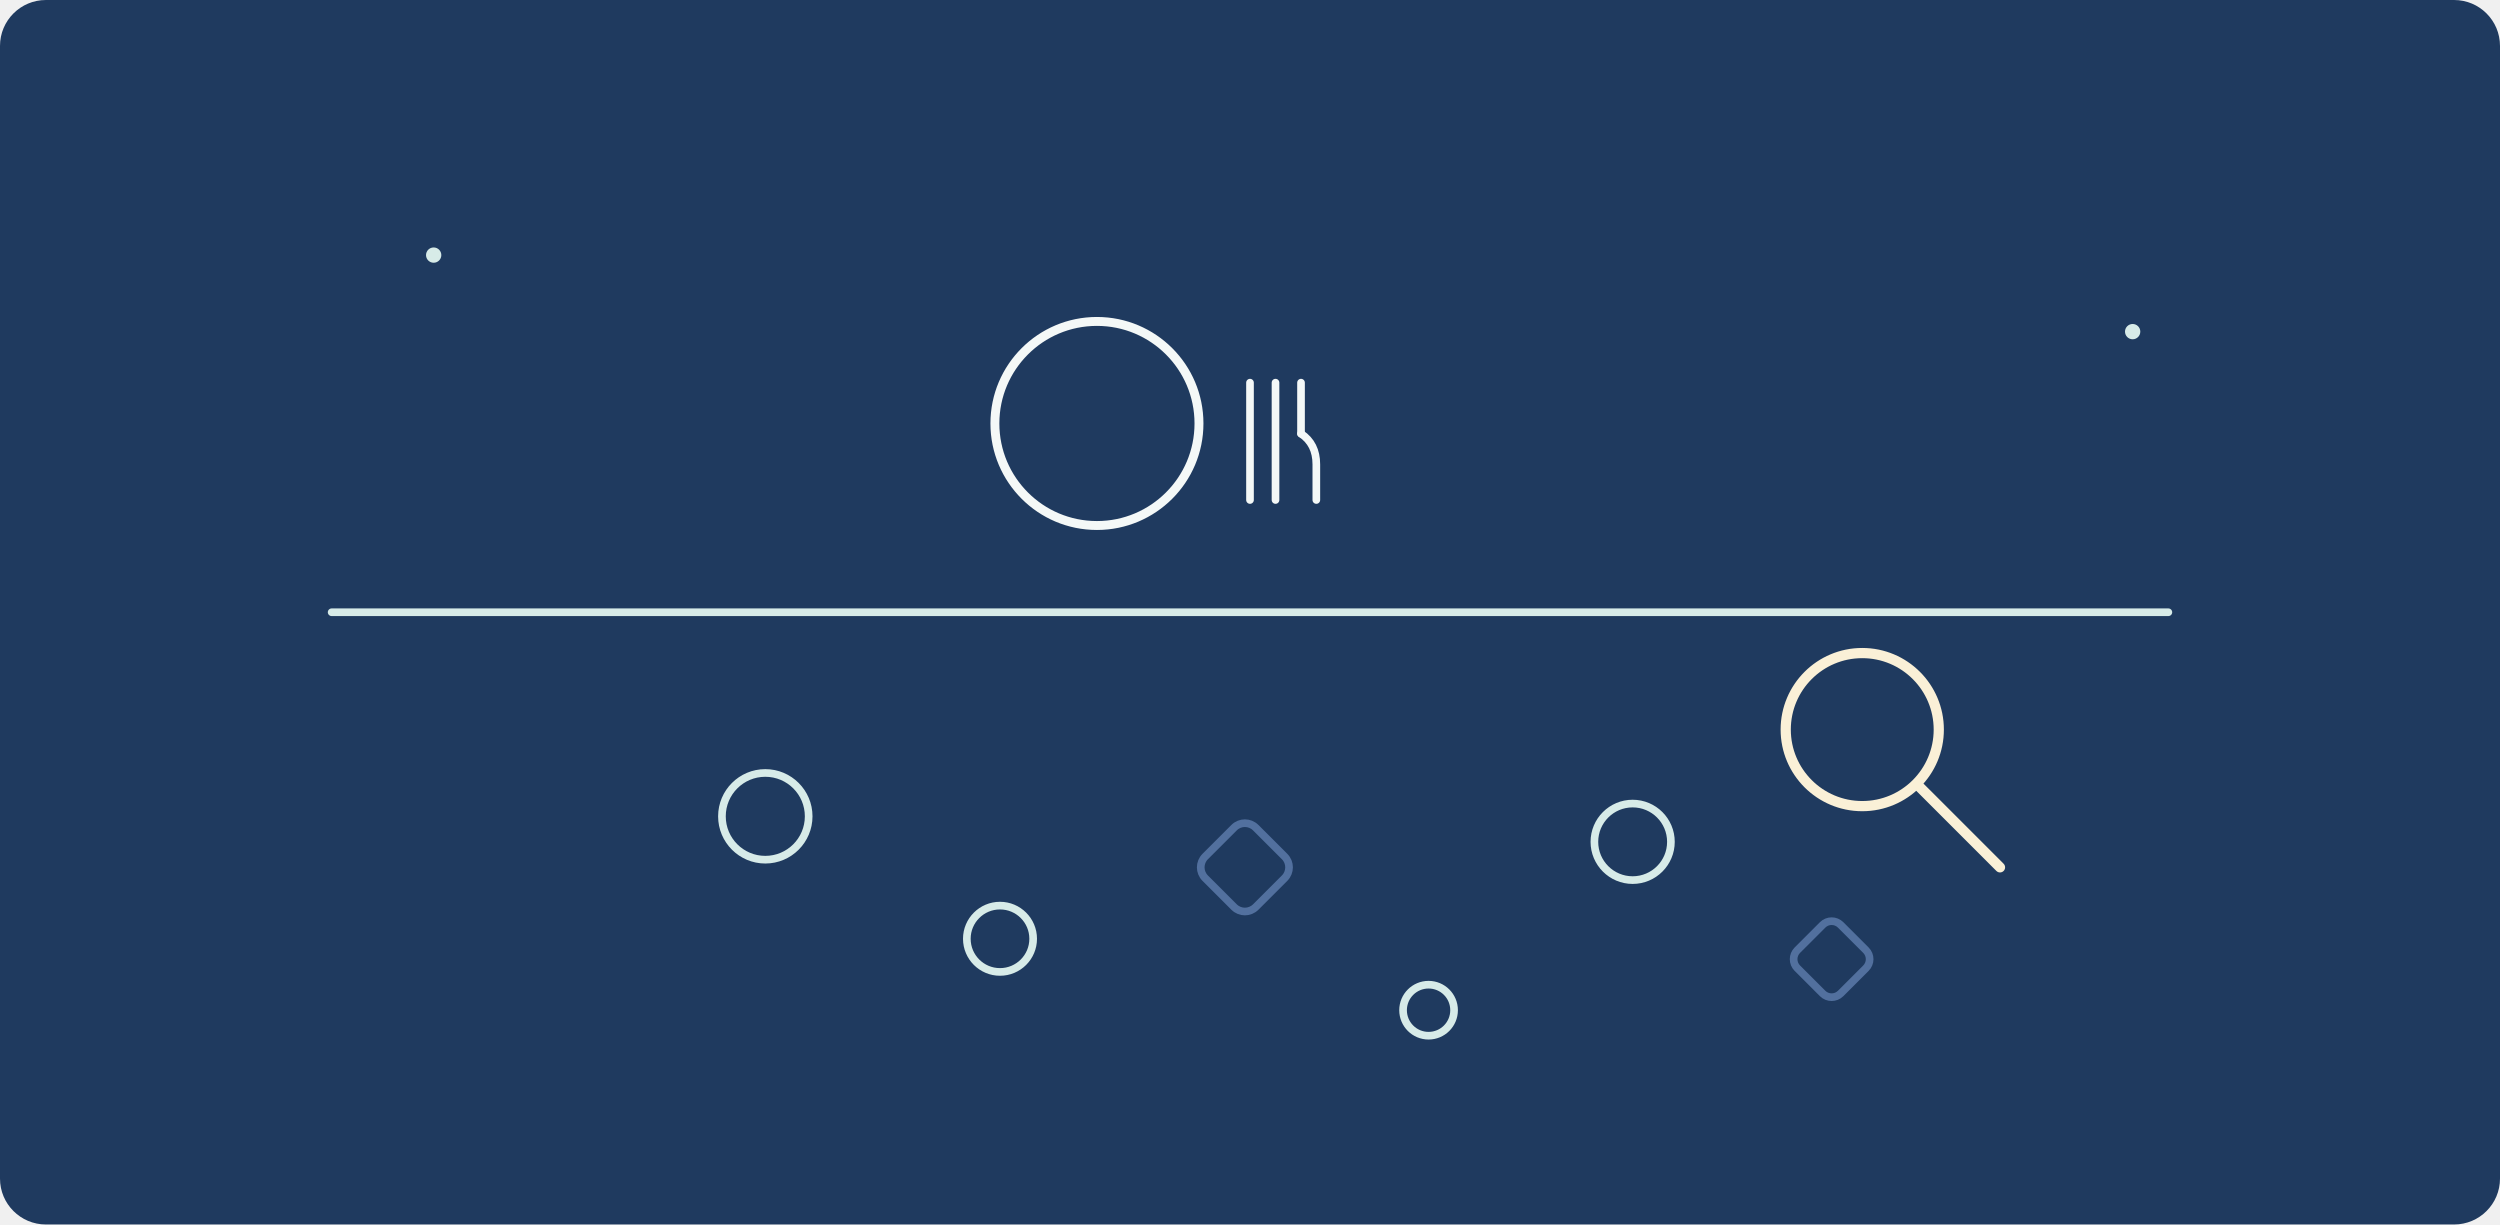
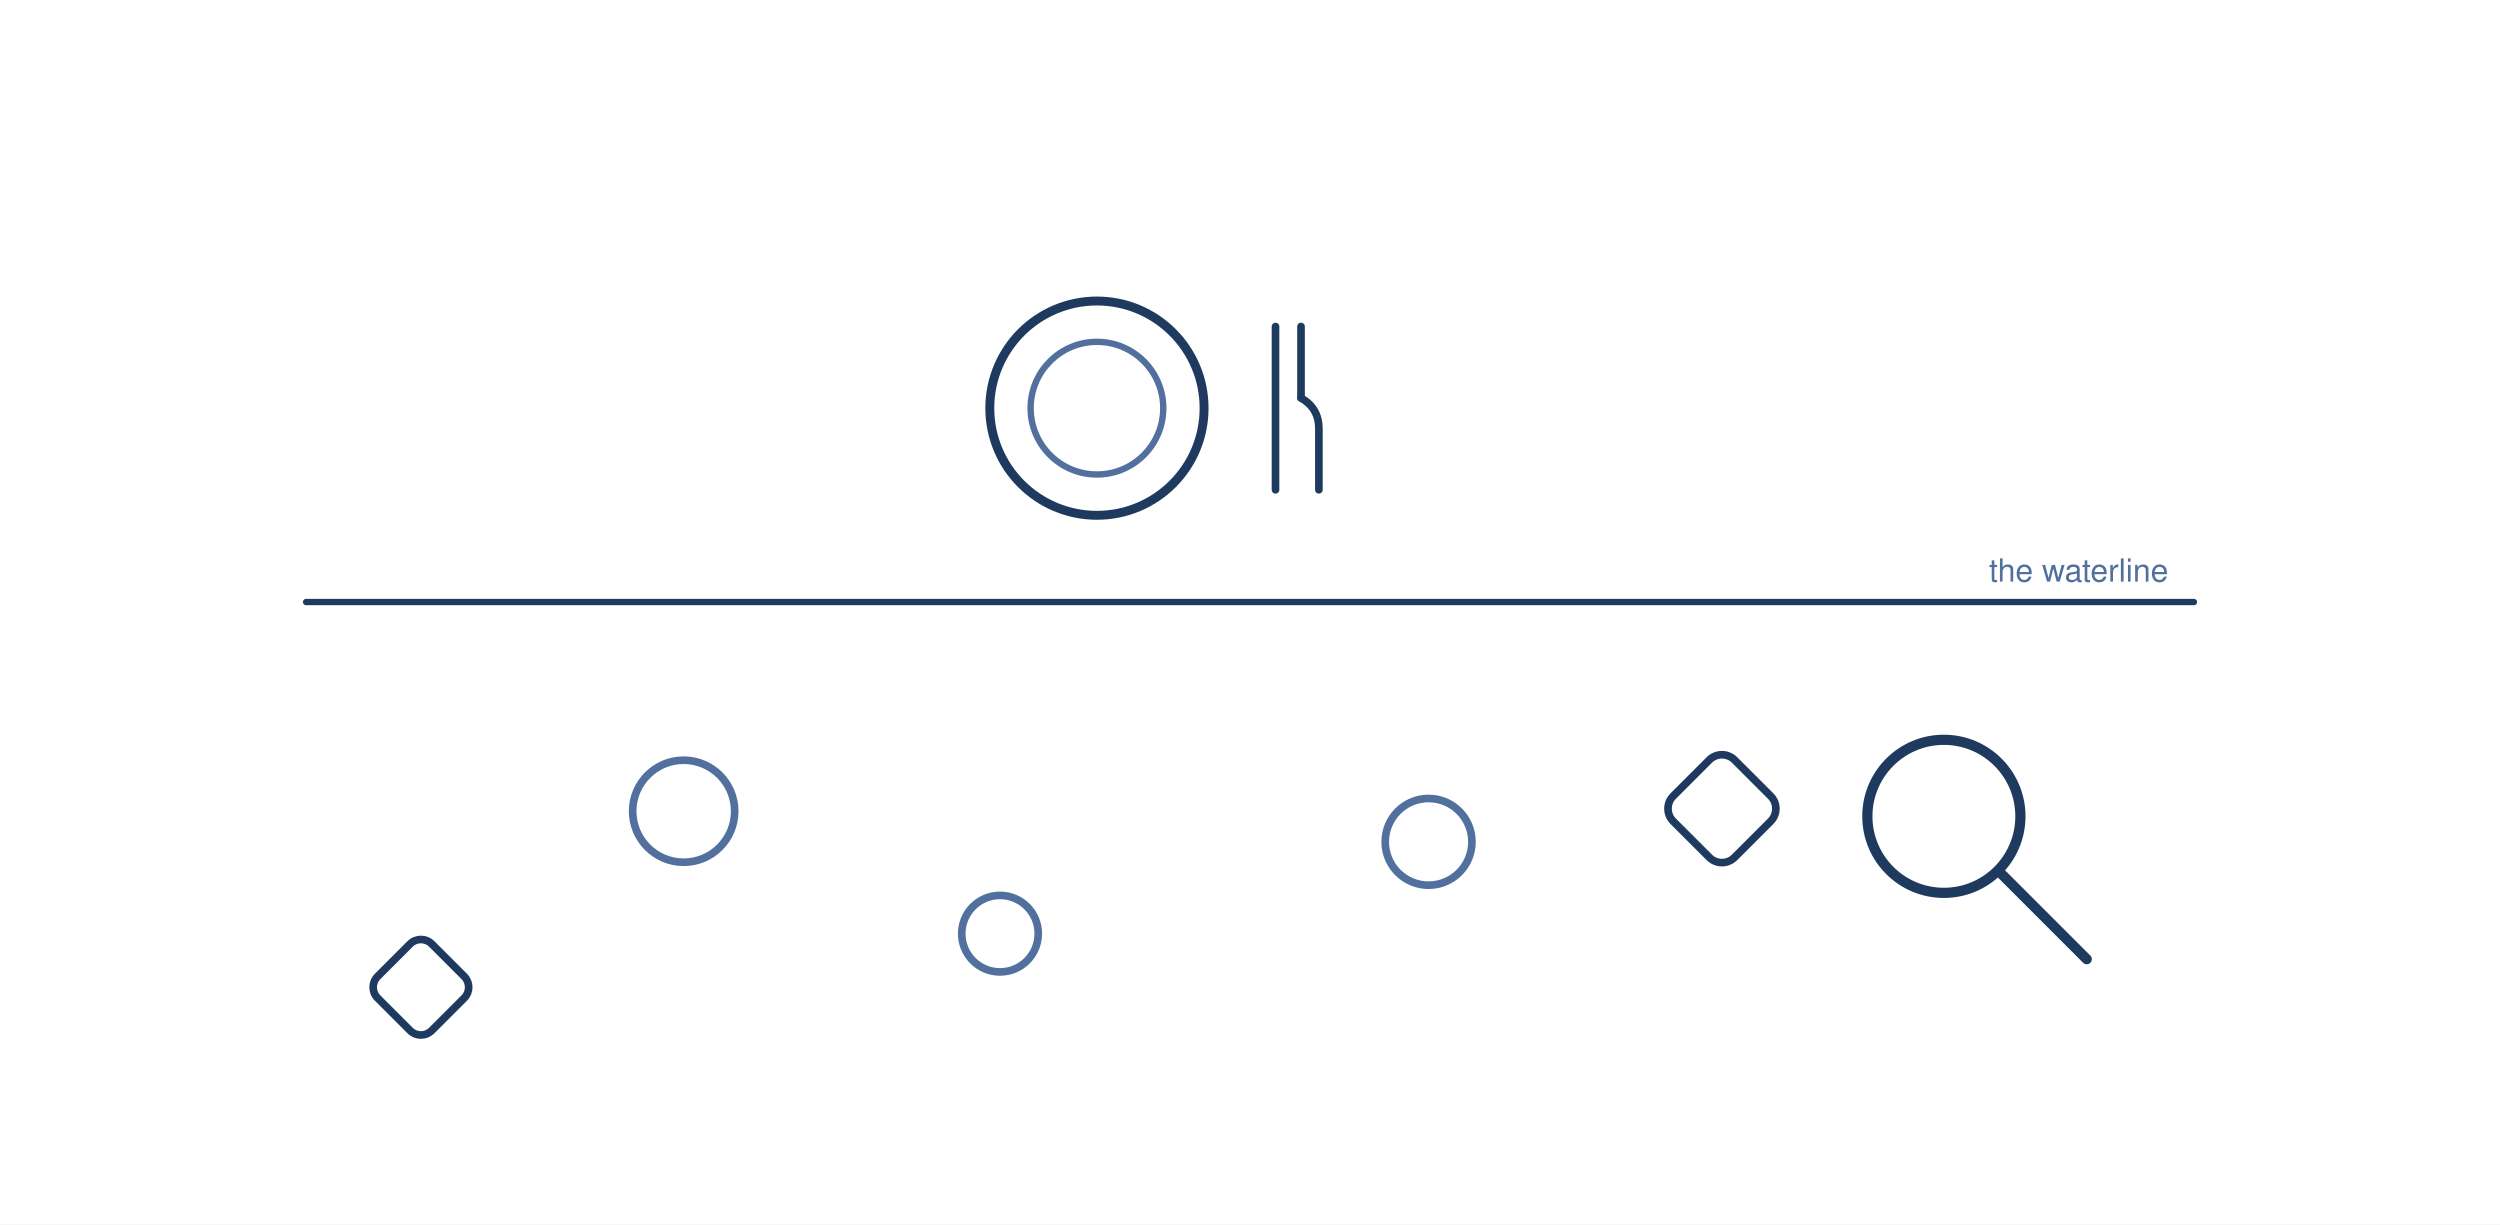
<svg xmlns="http://www.w3.org/2000/svg" width="980" height="480" viewBox="0 0 980 480">
-   <rect x="0" y="0" width="980" height="480" rx="18" fill="#1F3A5F" />
-   <line x1="130" y1="240" x2="850" y2="240" stroke="#D7EBE8" stroke-width="3" stroke-linecap="round" />
-   <g fill="none" stroke="#F4F8F7" stroke-width="3.5" stroke-linecap="round" stroke-linejoin="round">
-     <circle cx="430" cy="166" r="40" />
-     <line x1="490" y1="150" x2="490" y2="196" stroke-width="3" />
-     <line x1="500" y1="150" x2="500" y2="196" stroke-width="3" />
-     <line x1="510" y1="150" x2="510" y2="170" stroke-width="3" />
-     <path d="M 510 170 Q 516 174 516 182 L 516 196" stroke-width="3" />
+   <rect x="0" y="0" width="980" height="480" fill="#FFFFFF" />
+   <line x1="120" y1="236" x2="860" y2="236" stroke="#1F3A5F" stroke-width="2.5" stroke-linecap="round" />
+   <g fill="none" stroke="#1F3A5F" stroke-width="3.5" stroke-linecap="round" stroke-linejoin="round">
+     <circle cx="430" cy="160" r="42" />
+     <circle cx="430" cy="160" r="26" stroke="#52709E" stroke-width="2.5" />
+     <line x1="500" y1="128" x2="500" y2="192" stroke-width="3" />
+     <line x1="510" y1="128" x2="510" y2="156" stroke-width="3" />
+     <path d="M 510 156 Q 517 160 517 168 L 517 192" stroke-width="3" />
  </g>
  <g fill="none" stroke-linecap="round" stroke-linejoin="round">
-     <circle cx="300" cy="320" r="17" stroke="#D7EBE8" stroke-width="3" />
-     <circle cx="392" cy="368" r="13" stroke="#D7EBE8" stroke-width="3" />
-     <circle cx="640" cy="330" r="15" stroke="#D7EBE8" stroke-width="3" />
-     <rect x="474" y="326" width="28" height="28" rx="6" stroke="#52709E" stroke-width="3" transform="rotate(45 488 340)" />
-     <rect x="706" y="364" width="24" height="24" rx="5" stroke="#52709E" stroke-width="3" transform="rotate(45 718 376)" />
-     <circle cx="560" cy="396" r="10" stroke="#D7EBE8" stroke-width="3" />
+     <circle cx="268" cy="318" r="20" stroke="#52709E" stroke-width="3" />
+     <circle cx="392" cy="366" r="15" stroke="#52709E" stroke-width="3" />
+     <circle cx="560" cy="330" r="17" stroke="#52709E" stroke-width="3" />
+     <rect x="658" y="300" width="34" height="34" rx="7" stroke="#1F3A5F" stroke-width="3" transform="rotate(45 675 317)" />
+     <rect x="150" y="372" width="30" height="30" rx="6" stroke="#1F3A5F" stroke-width="3" transform="rotate(45 165 387)" />
  </g>
-   <g fill="none" stroke="#FAF0D7" stroke-width="4" stroke-linecap="round">
-     <circle cx="730" cy="286" r="30" />
-     <line x1="752" y1="308" x2="784" y2="340" />
+   <g fill="none" stroke="#1F3A5F" stroke-width="4" stroke-linecap="round">
+     <circle cx="762" cy="320" r="30" />
+     <line x1="784" y1="342" x2="818" y2="376" />
  </g>
-   <circle cx="170" cy="100" r="3" fill="#D7EBE8" />
-   <circle cx="836" cy="130" r="3" fill="#D7EBE8" />
+   <text x="850" y="228" font-family="Helvetica, Arial, sans-serif" font-size="12.5" fill="#52709E" text-anchor="end">the waterline</text>
</svg>
